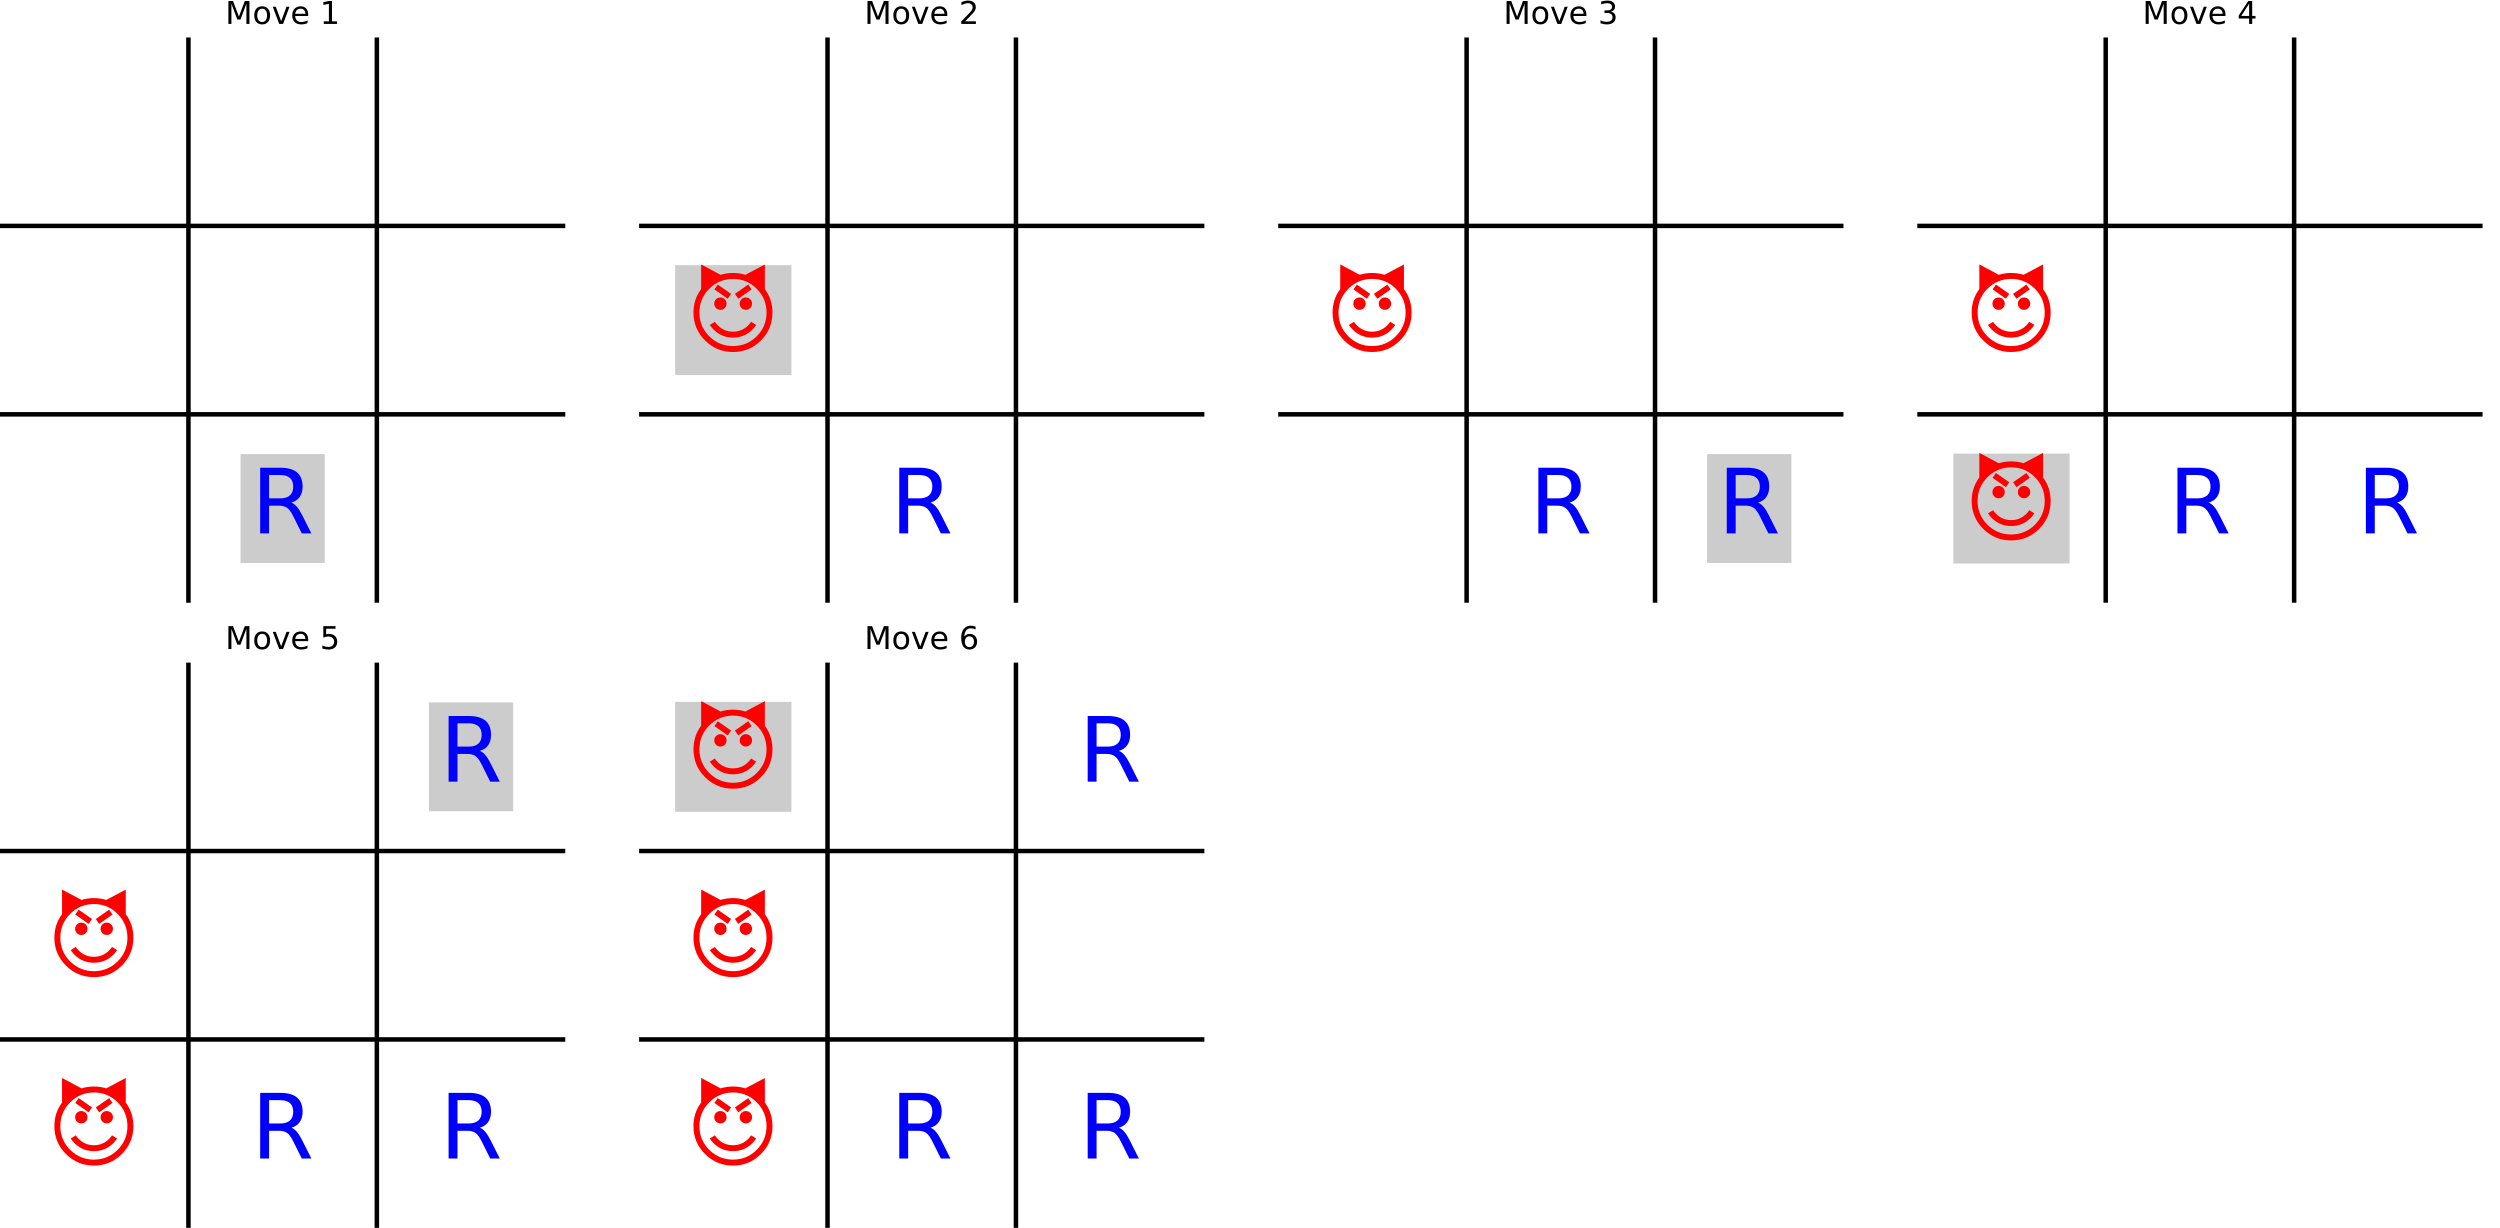
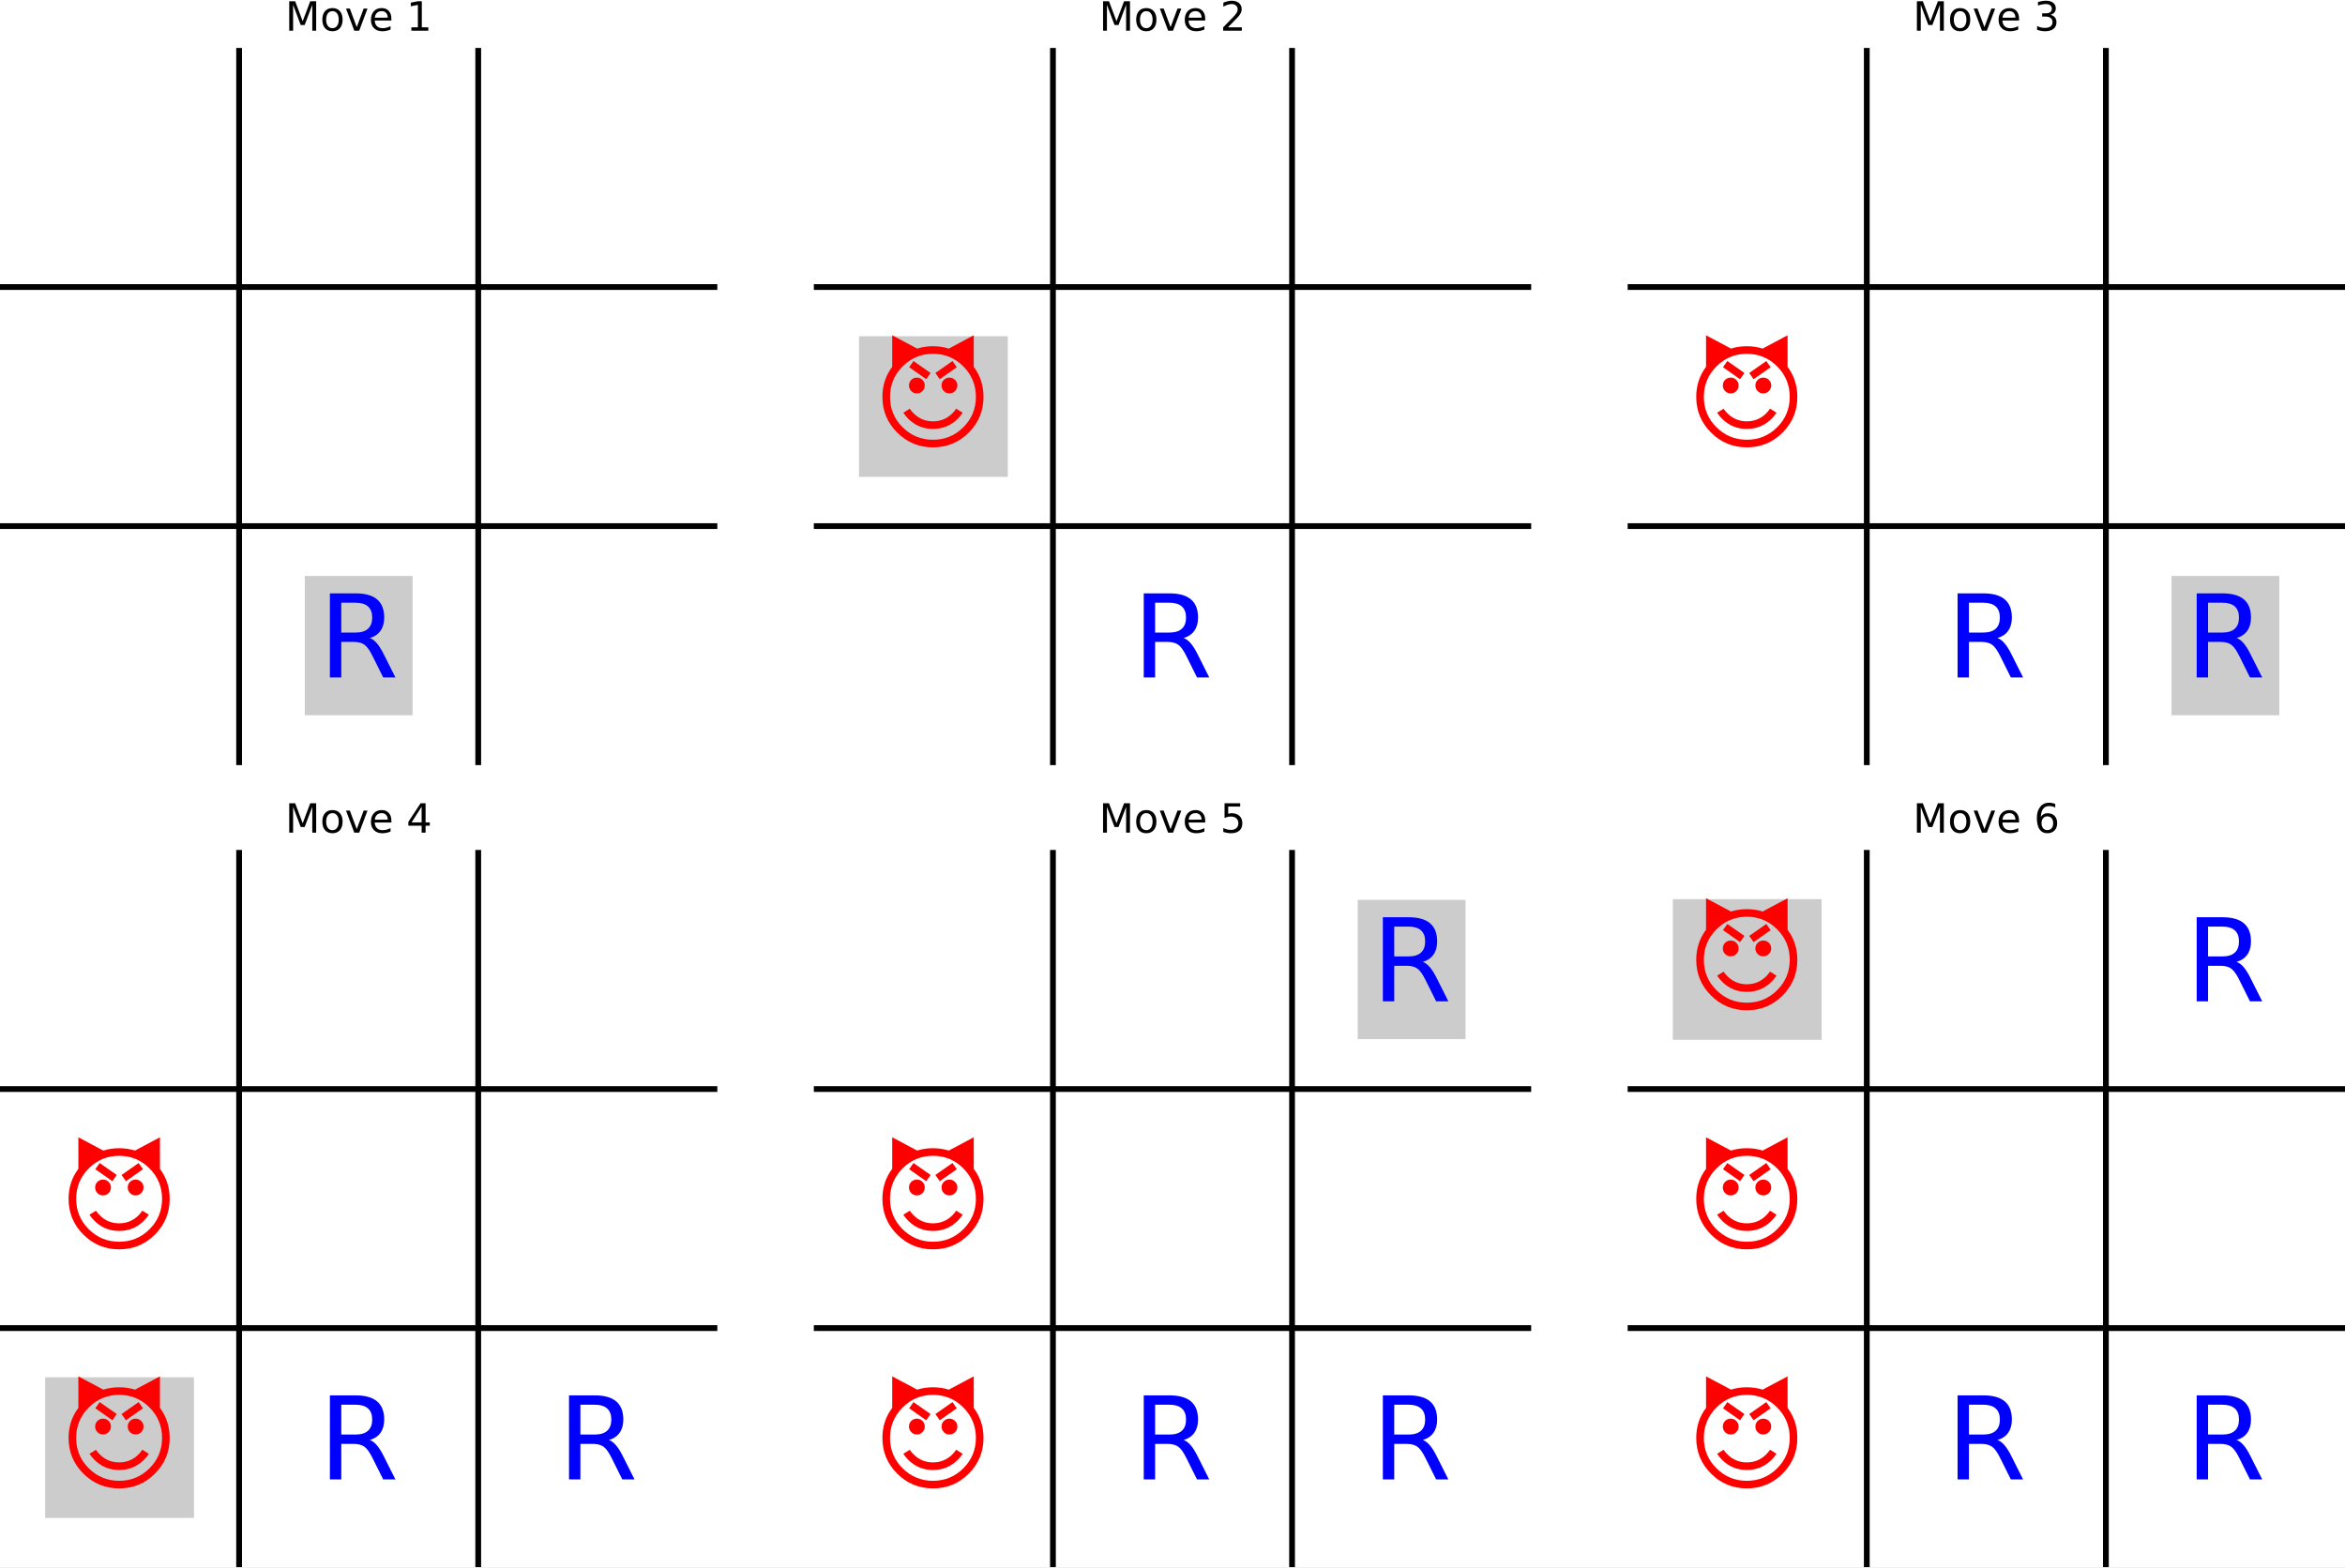
- <svg xmlns="http://www.w3.org/2000/svg" xmlns:xlink="http://www.w3.org/1999/xlink" width="1109.697pt" height="545.034pt" viewBox="0 0 1109.697 545.034" version="1.1">
+ <svg xmlns="http://www.w3.org/2000/svg" xmlns:xlink="http://www.w3.org/1999/xlink" width="813.254pt" height="543.607pt" viewBox="0 0 813.254 543.607" version="1.1">
  <defs>
    <style type="text/css">*{stroke-linejoin: round; stroke-linecap: butt}</style>
  </defs>
  <g id="figure_1">
    <g id="patch_1">
-       <path d="M 0 545.034  L 1109.697 545.034  L 1109.697 0  L 0 0  z " style="fill: #ffffff" />
+       <path d="M 0 543.607  L 813.254 543.607  L 813.254 0  L 0 0  z " style="fill: #ffffff" />
    </g>
    <g id="axes_1">
      <g id="line2d_1">
-         <path d="M 0 183.914  L 250.915 183.914  " clip-path="url(#pf7fc1e331b)" style="fill: none; stroke: #000000; stroke-width: 2; stroke-linecap: square" />
+         <path d="M 0 182.487  L 248.774 182.487  " clip-path="url(#p0c52b1690d)" style="fill: none; stroke: #000000; stroke-width: 2; stroke-linecap: square" />
      </g>
      <g id="line2d_2">
-         <path d="M 83.638 267.553  L 83.638 16.638  " clip-path="url(#pf7fc1e331b)" style="fill: none; stroke: #000000; stroke-width: 2; stroke-linecap: square" />
+         <path d="M 82.925 265.412  L 82.925 16.638  " clip-path="url(#p0c52b1690d)" style="fill: none; stroke: #000000; stroke-width: 2; stroke-linecap: square" />
      </g>
      <g id="line2d_3">
-         <path d="M 0 100.276  L 250.915 100.276  " clip-path="url(#pf7fc1e331b)" style="fill: none; stroke: #000000; stroke-width: 2; stroke-linecap: square" />
+         <path d="M 0 99.563  L 248.774 99.563  " clip-path="url(#p0c52b1690d)" style="fill: none; stroke: #000000; stroke-width: 2; stroke-linecap: square" />
      </g>
      <g id="line2d_4">
-         <path d="M 167.277 267.553  L 167.277 16.638  " clip-path="url(#pf7fc1e331b)" style="fill: none; stroke: #000000; stroke-width: 2; stroke-linecap: square" />
+         <path d="M 165.849 265.412  L 165.849 16.638  " clip-path="url(#p0c52b1690d)" style="fill: none; stroke: #000000; stroke-width: 2; stroke-linecap: square" />
      </g>
      <g id="text_1">
        <g id="patch_2">
-           <path d="M 106.761 249.89  L 144.154 249.89  L 144.154 201.577  L 106.761 201.577  z " style="fill: #808080; opacity: 0.4" />
-         </g>
-         <g style="fill: #0000ff" transform="translate(111.5605 236.771) scale(0.4 -0.4)">
+           <path d="M 105.69 248.106  L 143.084 248.106  L 143.084 199.793  L 105.69 199.793  z " style="fill: #808080; opacity: 0.4" />
+         </g>
+         <g style="fill: #0000ff" transform="translate(110.4902 234.9871) scale(0.4 -0.4)">
          <defs>
            <path id="DejaVuSans-52" d="M 2841 2188  Q 3044 2119 3236 1894  Q 3428 1669 3622 1275  L 4263 0  L 3584 0  L 2988 1197  Q 2756 1666 2539 1819  Q 2322 1972 1947 1972  L 1259 1972  L 1259 0  L 628 0  L 628 4666  L 2053 4666  Q 2853 4666 3247 4331  Q 3641 3997 3641 3322  Q 3641 2881 3436 2590  Q 3231 2300 2841 2188  z M 1259 4147  L 1259 2491  L 2053 2491  Q 2509 2491 2742 2702  Q 2975 2913 2975 3322  Q 2975 3731 2742 3939  Q 2509 4147 2053 4147  L 1259 4147  z " transform="scale(0.015625)" />
          </defs>
          <use xlink:href="#DejaVuSans-52" />
        </g>
      </g>
      <g id="text_2">
-         <g transform="translate(100.0058 10.63781) scale(0.14 -0.14)">
+         <g transform="translate(98.9355 10.63781) scale(0.14 -0.14)">
          <defs>
            <path id="DejaVuSans-4d" d="M 628 4666  L 1569 4666  L 2759 1491  L 3956 4666  L 4897 4666  L 4897 0  L 4281 0  L 4281 4097  L 3078 897  L 2444 897  L 1241 4097  L 1241 0  L 628 0  L 628 4666  z " transform="scale(0.015625)" />
            <path id="DejaVuSans-6f" d="M 1959 3097  Q 1497 3097 1228 2736  Q 959 2375 959 1747  Q 959 1119 1226 758  Q 1494 397 1959 397  Q 2419 397 2687 759  Q 2956 1122 2956 1747  Q 2956 2369 2687 2733  Q 2419 3097 1959 3097  z M 1959 3584  Q 2709 3584 3137 3096  Q 3566 2609 3566 1747  Q 3566 888 3137 398  Q 2709 -91 1959 -91  Q 1206 -91 779 398  Q 353 888 353 1747  Q 353 2609 779 3096  Q 1206 3584 1959 3584  z " transform="scale(0.015625)" />
            <path id="DejaVuSans-76" d="M 191 3500  L 800 3500  L 1894 563  L 2988 3500  L 3597 3500  L 2284 0  L 1503 0  L 191 3500  z " transform="scale(0.015625)" />
            <path id="DejaVuSans-65" d="M 3597 1894  L 3597 1613  L 953 1613  Q 991 1019 1311 708  Q 1631 397 2203 397  Q 2534 397 2845 478  Q 3156 559 3463 722  L 3463 178  Q 3153 47 2828 -22  Q 2503 -91 2169 -91  Q 1331 -91 842 396  Q 353 884 353 1716  Q 353 2575 817 3079  Q 1281 3584 2069 3584  Q 2775 3584 3186 3129  Q 3597 2675 3597 1894  z M 3022 2063  Q 3016 2534 2758 2815  Q 2500 3097 2075 3097  Q 1594 3097 1305 2825  Q 1016 2553 972 2059  L 3022 2063  z " transform="scale(0.015625)" />
            <path id="DejaVuSans-20" transform="scale(0.015625)" />
            <path id="DejaVuSans-31" d="M 794 531  L 1825 531  L 1825 4091  L 703 3866  L 703 4441  L 1819 4666  L 2450 4666  L 2450 531  L 3481 531  L 3481 0  L 794 0  L 794 531  z " transform="scale(0.015625)" />
          </defs>
          <use xlink:href="#DejaVuSans-4d" />
          <use xlink:href="#DejaVuSans-6f" transform="translate(86.2793 0)" />
          <use xlink:href="#DejaVuSans-76" transform="translate(147.4609 0)" />
          <use xlink:href="#DejaVuSans-65" transform="translate(206.6406 0)" />
          <use xlink:href="#DejaVuSans-20" transform="translate(268.1641 0)" />
          <use xlink:href="#DejaVuSans-31" transform="translate(299.9512 0)" />
        </g>
      </g>
    </g>
    <g id="axes_2">
      <g id="line2d_5">
-         <path d="M 283.68 183.914  L 534.595 183.914  " clip-path="url(#p0fe2ef447b)" style="fill: none; stroke: #000000; stroke-width: 2; stroke-linecap: square" />
+         <path d="M 282.24 182.487  L 531.014 182.487  " clip-path="url(#pef38f74301)" style="fill: none; stroke: #000000; stroke-width: 2; stroke-linecap: square" />
      </g>
      <g id="line2d_6">
-         <path d="M 367.318 267.553  L 367.318 16.638  " clip-path="url(#p0fe2ef447b)" style="fill: none; stroke: #000000; stroke-width: 2; stroke-linecap: square" />
+         <path d="M 365.165 265.412  L 365.165 16.638  " clip-path="url(#pef38f74301)" style="fill: none; stroke: #000000; stroke-width: 2; stroke-linecap: square" />
      </g>
      <g id="line2d_7">
-         <path d="M 283.68 100.276  L 534.595 100.276  " clip-path="url(#p0fe2ef447b)" style="fill: none; stroke: #000000; stroke-width: 2; stroke-linecap: square" />
+         <path d="M 282.24 99.563  L 531.014 99.563  " clip-path="url(#pef38f74301)" style="fill: none; stroke: #000000; stroke-width: 2; stroke-linecap: square" />
      </g>
      <g id="line2d_8">
-         <path d="M 450.957 267.553  L 450.957 16.638  " clip-path="url(#p0fe2ef447b)" style="fill: none; stroke: #000000; stroke-width: 2; stroke-linecap: square" />
+         <path d="M 448.089 265.412  L 448.089 16.638  " clip-path="url(#pef38f74301)" style="fill: none; stroke: #000000; stroke-width: 2; stroke-linecap: square" />
      </g>
      <g id="text_3">
-         <g style="fill: #0000ff" transform="translate(395.2405 236.771) scale(0.4 -0.4)">
+         <g style="fill: #0000ff" transform="translate(392.7302 234.9871) scale(0.4 -0.4)">
          <use xlink:href="#DejaVuSans-52" />
        </g>
      </g>
      <g id="text_4">
        <g id="patch_3">
-           <path d="M 299.699 166.495  L 351.299 166.495  L 351.299 117.695  L 299.699 117.695  z " style="fill: #808080; opacity: 0.4" />
-         </g>
-         <g style="fill: #ff0000" transform="translate(304.4991 153.3765) scale(0.4 -0.4)">
+           <path d="M 297.902 165.425  L 349.502 165.425  L 349.502 116.625  L 297.902 116.625  z " style="fill: #808080; opacity: 0.4" />
+         </g>
+         <g style="fill: #ff0000" transform="translate(302.7024 152.3061) scale(0.4 -0.4)">
          <defs>
            <path id="DejaVuSans-Oblique-1f608" d="M 2256 4322  L 3203 3659  L 2963 3313  L 2016 3978  L 2256 4322  z M 3813 2966  Q 3813 3150 3941 3276  Q 4069 3403 4250 3403  Q 4431 3403 4561 3276  Q 4691 3150 4691 2966  Q 4691 2784 4561 2654  Q 4431 2525 4250 2525  Q 4066 2525 3939 2654  Q 3813 2784 3813 2966  z M 2006 2966  Q 2006 3150 2132 3276  Q 2259 3403 2444 3403  Q 2625 3403 2753 3276  Q 2881 3150 2881 2965  Q 2881 2781 2753 2653  Q 2625 2525 2444 2525  Q 2259 2525 2132 2654  Q 2006 2784 2006 2966  z M 4419 4322  L 4659 3978  L 3713 3313  L 3472 3659  L 4419 4322  z M 1691 1453  L 2050 1675  Q 2138 1538 2263 1419  Q 2706 975 3337 975  Q 3969 975 4413 1419  Q 4534 1541 4625 1678  L 4984 1453  Q 4869 1275 4713 1119  Q 4144 553 3337 553  Q 2531 553 1963 1119  Q 1806 1278 1691 1453  z M 953 2331  Q 953 1344 1651 648  Q 2350 -47 3338 -47  Q 4328 -47 5023 648  Q 5719 1344 5719 2331  Q 5719 3322 5023 4022  Q 4328 4722 3338 4722  Q 2350 4722 1651 4022  Q 953 3322 953 2331  z M 2459 5013  Q 2872 5144 3337 5144  Q 3803 5144 4216 5013  L 5600 5750  L 5600 4000  Q 6141 3278 6141 2331  Q 6141 1169 5322 350  Q 4503 -469 3338 -469  Q 2175 -469 1353 350  Q 531 1169 531 2331  Q 531 3278 1075 4000  L 1075 5750  L 2459 5013  z " transform="scale(0.015625)" />
          </defs>
          <use xlink:href="#DejaVuSans-Oblique-1f608" transform="translate(0 0.15625)" />
        </g>
      </g>
      <g id="text_5">
-         <g transform="translate(383.6858 10.63781) scale(0.14 -0.14)">
+         <g transform="translate(381.1755 10.63781) scale(0.14 -0.14)">
          <defs>
            <path id="DejaVuSans-32" d="M 1228 531  L 3431 531  L 3431 0  L 469 0  L 469 531  Q 828 903 1448 1529  Q 2069 2156 2228 2338  Q 2531 2678 2651 2914  Q 2772 3150 2772 3378  Q 2772 3750 2511 3984  Q 2250 4219 1831 4219  Q 1534 4219 1204 4116  Q 875 4013 500 3803  L 500 4441  Q 881 4594 1212 4672  Q 1544 4750 1819 4750  Q 2544 4750 2975 4387  Q 3406 4025 3406 3419  Q 3406 3131 3298 2873  Q 3191 2616 2906 2266  Q 2828 2175 2409 1742  Q 1991 1309 1228 531  z " transform="scale(0.015625)" />
          </defs>
          <use xlink:href="#DejaVuSans-4d" />
          <use xlink:href="#DejaVuSans-6f" transform="translate(86.2793 0)" />
          <use xlink:href="#DejaVuSans-76" transform="translate(147.4609 0)" />
          <use xlink:href="#DejaVuSans-65" transform="translate(206.6406 0)" />
          <use xlink:href="#DejaVuSans-20" transform="translate(268.1641 0)" />
          <use xlink:href="#DejaVuSans-32" transform="translate(299.9512 0)" />
        </g>
      </g>
    </g>
    <g id="axes_3">
      <g id="line2d_9">
-         <path d="M 567.36 183.914  L 818.275 183.914  " clip-path="url(#pc61182e69a)" style="fill: none; stroke: #000000; stroke-width: 2; stroke-linecap: square" />
+         <path d="M 564.48 182.487  L 813.254 182.487  " clip-path="url(#p00805938d0)" style="fill: none; stroke: #000000; stroke-width: 2; stroke-linecap: square" />
      </g>
      <g id="line2d_10">
-         <path d="M 650.998 267.553  L 650.998 16.638  " clip-path="url(#pc61182e69a)" style="fill: none; stroke: #000000; stroke-width: 2; stroke-linecap: square" />
+         <path d="M 647.405 265.412  L 647.405 16.638  " clip-path="url(#p00805938d0)" style="fill: none; stroke: #000000; stroke-width: 2; stroke-linecap: square" />
      </g>
      <g id="line2d_11">
-         <path d="M 567.36 100.276  L 818.275 100.276  " clip-path="url(#pc61182e69a)" style="fill: none; stroke: #000000; stroke-width: 2; stroke-linecap: square" />
+         <path d="M 564.48 99.563  L 813.254 99.563  " clip-path="url(#p00805938d0)" style="fill: none; stroke: #000000; stroke-width: 2; stroke-linecap: square" />
      </g>
      <g id="line2d_12">
-         <path d="M 734.637 267.553  L 734.637 16.638  " clip-path="url(#pc61182e69a)" style="fill: none; stroke: #000000; stroke-width: 2; stroke-linecap: square" />
+         <path d="M 730.329 265.412  L 730.329 16.638  " clip-path="url(#p00805938d0)" style="fill: none; stroke: #000000; stroke-width: 2; stroke-linecap: square" />
      </g>
      <g id="text_6">
-         <g style="fill: #0000ff" transform="translate(678.9205 236.771) scale(0.4 -0.4)">
+         <g style="fill: #0000ff" transform="translate(674.9702 234.9871) scale(0.4 -0.4)">
          <use xlink:href="#DejaVuSans-52" />
        </g>
      </g>
      <g id="text_7">
        <g id="patch_4">
-           <path d="M 757.759 249.89  L 795.153 249.89  L 795.153 201.577  L 757.759 201.577  z " style="fill: #808080; opacity: 0.4" />
-         </g>
-         <g style="fill: #0000ff" transform="translate(762.5588 236.771) scale(0.4 -0.4)">
+           <path d="M 753.095 248.106  L 790.489 248.106  L 790.489 199.793  L 753.095 199.793  z " style="fill: #808080; opacity: 0.4" />
+         </g>
+         <g style="fill: #0000ff" transform="translate(757.8949 234.9871) scale(0.4 -0.4)">
          <use xlink:href="#DejaVuSans-52" />
        </g>
      </g>
      <g id="text_8">
-         <g style="fill: #ff0000" transform="translate(588.1791 153.3765) scale(0.4 -0.4)">
+         <g style="fill: #ff0000" transform="translate(584.9424 152.3061) scale(0.4 -0.4)">
          <use xlink:href="#DejaVuSans-Oblique-1f608" transform="translate(0 0.15625)" />
        </g>
      </g>
      <g id="text_9">
-         <g transform="translate(667.3658 10.63781) scale(0.14 -0.14)">
+         <g transform="translate(663.4155 10.63781) scale(0.14 -0.14)">
          <defs>
            <path id="DejaVuSans-33" d="M 2597 2516  Q 3050 2419 3304 2112  Q 3559 1806 3559 1356  Q 3559 666 3084 287  Q 2609 -91 1734 -91  Q 1441 -91 1130 -33  Q 819 25 488 141  L 488 750  Q 750 597 1062 519  Q 1375 441 1716 441  Q 2309 441 2620 675  Q 2931 909 2931 1356  Q 2931 1769 2642 2001  Q 2353 2234 1838 2234  L 1294 2234  L 1294 2753  L 1863 2753  Q 2328 2753 2575 2939  Q 2822 3125 2822 3475  Q 2822 3834 2567 4026  Q 2313 4219 1838 4219  Q 1578 4219 1281 4162  Q 984 4106 628 3988  L 628 4550  Q 988 4650 1302 4700  Q 1616 4750 1894 4750  Q 2613 4750 3031 4423  Q 3450 4097 3450 3541  Q 3450 3153 3228 2886  Q 3006 2619 2597 2516  z " transform="scale(0.015625)" />
          </defs>
          <use xlink:href="#DejaVuSans-4d" />
          <use xlink:href="#DejaVuSans-6f" transform="translate(86.2793 0)" />
          <use xlink:href="#DejaVuSans-76" transform="translate(147.4609 0)" />
          <use xlink:href="#DejaVuSans-65" transform="translate(206.6406 0)" />
          <use xlink:href="#DejaVuSans-20" transform="translate(268.1641 0)" />
          <use xlink:href="#DejaVuSans-33" transform="translate(299.9512 0)" />
        </g>
      </g>
    </g>
    <g id="axes_4">
      <g id="line2d_13">
-         <path d="M 851.04 183.914  L 1101.955 183.914  " clip-path="url(#p3d5ce23596)" style="fill: none; stroke: #000000; stroke-width: 2; stroke-linecap: square" />
+         <path d="M 0 460.683  L 248.774 460.683  " clip-path="url(#p00ae6b3117)" style="fill: none; stroke: #000000; stroke-width: 2; stroke-linecap: square" />
      </g>
      <g id="line2d_14">
-         <path d="M 934.678 267.553  L 934.678 16.638  " clip-path="url(#p3d5ce23596)" style="fill: none; stroke: #000000; stroke-width: 2; stroke-linecap: square" />
+         <path d="M 82.925 543.607  L 82.925 294.833  " clip-path="url(#p00ae6b3117)" style="fill: none; stroke: #000000; stroke-width: 2; stroke-linecap: square" />
      </g>
      <g id="line2d_15">
-         <path d="M 851.04 100.276  L 1101.955 100.276  " clip-path="url(#p3d5ce23596)" style="fill: none; stroke: #000000; stroke-width: 2; stroke-linecap: square" />
+         <path d="M 0 377.758  L 248.774 377.758  " clip-path="url(#p00ae6b3117)" style="fill: none; stroke: #000000; stroke-width: 2; stroke-linecap: square" />
      </g>
      <g id="line2d_16">
-         <path d="M 1018.317 267.553  L 1018.317 16.638  " clip-path="url(#p3d5ce23596)" style="fill: none; stroke: #000000; stroke-width: 2; stroke-linecap: square" />
+         <path d="M 165.849 543.607  L 165.849 294.833  " clip-path="url(#p00ae6b3117)" style="fill: none; stroke: #000000; stroke-width: 2; stroke-linecap: square" />
      </g>
      <g id="text_10">
-         <g style="fill: #0000ff" transform="translate(962.6005 236.771) scale(0.4 -0.4)">
+         <g style="fill: #0000ff" transform="translate(110.4902 513.1824) scale(0.4 -0.4)">
          <use xlink:href="#DejaVuSans-52" />
        </g>
      </g>
      <g id="text_11">
-         <g style="fill: #0000ff" transform="translate(1046.239 236.771) scale(0.4 -0.4)">
+         <g style="fill: #0000ff" transform="translate(193.4149 513.1824) scale(0.4 -0.4)">
          <use xlink:href="#DejaVuSans-52" />
        </g>
      </g>
      <g id="text_12">
-         <g style="fill: #ff0000" transform="translate(871.8591 153.3765) scale(0.4 -0.4)">
+         <g style="fill: #ff0000" transform="translate(20.46235 430.5014) scale(0.4 -0.4)">
          <use xlink:href="#DejaVuSans-Oblique-1f608" transform="translate(0 0.15625)" />
        </g>
      </g>
      <g id="text_13">
        <g id="patch_5">
-           <path d="M 867.059 250.133  L 918.659 250.133  L 918.659 201.333  L 867.059 201.333  z " style="fill: #808080; opacity: 0.4" />
-         </g>
-         <g style="fill: #ff0000" transform="translate(871.8591 237.0147) scale(0.4 -0.4)">
+           <path d="M 15.662 526.545  L 67.262 526.545  L 67.262 477.745  L 15.662 477.745  z " style="fill: #808080; opacity: 0.4" />
+         </g>
+         <g style="fill: #ff0000" transform="translate(20.46235 513.4261) scale(0.4 -0.4)">
          <use xlink:href="#DejaVuSans-Oblique-1f608" transform="translate(0 0.15625)" />
        </g>
      </g>
      <g id="text_14">
-         <g transform="translate(951.0458 10.63781) scale(0.14 -0.14)">
+         <g transform="translate(98.9355 288.8331) scale(0.14 -0.14)">
          <defs>
            <path id="DejaVuSans-34" d="M 2419 4116  L 825 1625  L 2419 1625  L 2419 4116  z M 2253 4666  L 3047 4666  L 3047 1625  L 3713 1625  L 3713 1100  L 3047 1100  L 3047 0  L 2419 0  L 2419 1100  L 313 1100  L 313 1709  L 2253 4666  z " transform="scale(0.015625)" />
          </defs>
          <use xlink:href="#DejaVuSans-4d" />
          <use xlink:href="#DejaVuSans-6f" transform="translate(86.2793 0)" />
          <use xlink:href="#DejaVuSans-76" transform="translate(147.4609 0)" />
          <use xlink:href="#DejaVuSans-65" transform="translate(206.6406 0)" />
          <use xlink:href="#DejaVuSans-20" transform="translate(268.1641 0)" />
          <use xlink:href="#DejaVuSans-34" transform="translate(299.9512 0)" />
        </g>
      </g>
    </g>
    <g id="axes_5">
      <g id="line2d_17">
-         <path d="M 0 461.396  L 250.915 461.396  " clip-path="url(#p11d9fa7f82)" style="fill: none; stroke: #000000; stroke-width: 2; stroke-linecap: square" />
+         <path d="M 282.24 460.683  L 531.014 460.683  " clip-path="url(#pf5f1b2894e)" style="fill: none; stroke: #000000; stroke-width: 2; stroke-linecap: square" />
      </g>
      <g id="line2d_18">
-         <path d="M 83.638 545.034  L 83.638 294.12  " clip-path="url(#p11d9fa7f82)" style="fill: none; stroke: #000000; stroke-width: 2; stroke-linecap: square" />
+         <path d="M 365.165 543.607  L 365.165 294.833  " clip-path="url(#pf5f1b2894e)" style="fill: none; stroke: #000000; stroke-width: 2; stroke-linecap: square" />
      </g>
      <g id="line2d_19">
-         <path d="M 0 377.758  L 250.915 377.758  " clip-path="url(#p11d9fa7f82)" style="fill: none; stroke: #000000; stroke-width: 2; stroke-linecap: square" />
+         <path d="M 282.24 377.758  L 531.014 377.758  " clip-path="url(#pf5f1b2894e)" style="fill: none; stroke: #000000; stroke-width: 2; stroke-linecap: square" />
      </g>
      <g id="line2d_20">
-         <path d="M 167.277 545.034  L 167.277 294.12  " clip-path="url(#p11d9fa7f82)" style="fill: none; stroke: #000000; stroke-width: 2; stroke-linecap: square" />
+         <path d="M 448.089 543.607  L 448.089 294.833  " clip-path="url(#pf5f1b2894e)" style="fill: none; stroke: #000000; stroke-width: 2; stroke-linecap: square" />
      </g>
      <g id="text_15">
-         <g style="fill: #0000ff" transform="translate(111.5605 514.2527) scale(0.4 -0.4)">
+         <g style="fill: #0000ff" transform="translate(392.7302 513.1824) scale(0.4 -0.4)">
          <use xlink:href="#DejaVuSans-52" />
        </g>
      </g>
      <g id="text_16">
-         <g style="fill: #0000ff" transform="translate(195.1988 514.2527) scale(0.4 -0.4)">
+         <g style="fill: #0000ff" transform="translate(475.6549 513.1824) scale(0.4 -0.4)">
          <use xlink:href="#DejaVuSans-52" />
        </g>
      </g>
      <g id="text_17">
        <g id="patch_6">
-           <path d="M 190.399 360.095  L 227.793 360.095  L 227.793 311.782  L 190.399 311.782  z " style="fill: #808080; opacity: 0.4" />
-         </g>
-         <g style="fill: #0000ff" transform="translate(195.1988 346.9762) scale(0.4 -0.4)">
+           <path d="M 470.855 360.452  L 508.249 360.452  L 508.249 312.139  L 470.855 312.139  z " style="fill: #808080; opacity: 0.4" />
+         </g>
+         <g style="fill: #0000ff" transform="translate(475.6549 347.333) scale(0.4 -0.4)">
          <use xlink:href="#DejaVuSans-52" />
        </g>
      </g>
      <g id="text_18">
-         <g style="fill: #ff0000" transform="translate(20.81913 430.8582) scale(0.4 -0.4)">
+         <g style="fill: #ff0000" transform="translate(302.7024 430.5014) scale(0.4 -0.4)">
          <use xlink:href="#DejaVuSans-Oblique-1f608" transform="translate(0 0.15625)" />
        </g>
      </g>
      <g id="text_19">
-         <g style="fill: #ff0000" transform="translate(20.81913 514.4965) scale(0.4 -0.4)">
+         <g style="fill: #ff0000" transform="translate(302.7024 513.4261) scale(0.4 -0.4)">
          <use xlink:href="#DejaVuSans-Oblique-1f608" transform="translate(0 0.15625)" />
        </g>
      </g>
      <g id="text_20">
-         <g transform="translate(100.0058 288.1196) scale(0.14 -0.14)">
+         <g transform="translate(381.1755 288.8331) scale(0.14 -0.14)">
          <defs>
            <path id="DejaVuSans-35" d="M 691 4666  L 3169 4666  L 3169 4134  L 1269 4134  L 1269 2991  Q 1406 3038 1543 3061  Q 1681 3084 1819 3084  Q 2600 3084 3056 2656  Q 3513 2228 3513 1497  Q 3513 744 3044 326  Q 2575 -91 1722 -91  Q 1428 -91 1123 -41  Q 819 9 494 109  L 494 744  Q 775 591 1075 516  Q 1375 441 1709 441  Q 2250 441 2565 725  Q 2881 1009 2881 1497  Q 2881 1984 2565 2268  Q 2250 2553 1709 2553  Q 1456 2553 1204 2497  Q 953 2441 691 2322  L 691 4666  z " transform="scale(0.015625)" />
          </defs>
          <use xlink:href="#DejaVuSans-4d" />
          <use xlink:href="#DejaVuSans-6f" transform="translate(86.2793 0)" />
          <use xlink:href="#DejaVuSans-76" transform="translate(147.4609 0)" />
          <use xlink:href="#DejaVuSans-65" transform="translate(206.6406 0)" />
          <use xlink:href="#DejaVuSans-20" transform="translate(268.1641 0)" />
          <use xlink:href="#DejaVuSans-35" transform="translate(299.9512 0)" />
        </g>
      </g>
    </g>
    <g id="axes_6">
      <g id="line2d_21">
-         <path d="M 283.68 461.396  L 534.595 461.396  " clip-path="url(#p96f1c535d5)" style="fill: none; stroke: #000000; stroke-width: 2; stroke-linecap: square" />
+         <path d="M 564.48 460.683  L 813.254 460.683  " clip-path="url(#p295087cfd1)" style="fill: none; stroke: #000000; stroke-width: 2; stroke-linecap: square" />
      </g>
      <g id="line2d_22">
-         <path d="M 367.318 545.034  L 367.318 294.12  " clip-path="url(#p96f1c535d5)" style="fill: none; stroke: #000000; stroke-width: 2; stroke-linecap: square" />
+         <path d="M 647.405 543.607  L 647.405 294.833  " clip-path="url(#p295087cfd1)" style="fill: none; stroke: #000000; stroke-width: 2; stroke-linecap: square" />
      </g>
      <g id="line2d_23">
-         <path d="M 283.68 377.758  L 534.595 377.758  " clip-path="url(#p96f1c535d5)" style="fill: none; stroke: #000000; stroke-width: 2; stroke-linecap: square" />
+         <path d="M 564.48 377.758  L 813.254 377.758  " clip-path="url(#p295087cfd1)" style="fill: none; stroke: #000000; stroke-width: 2; stroke-linecap: square" />
      </g>
      <g id="line2d_24">
-         <path d="M 450.957 545.034  L 450.957 294.12  " clip-path="url(#p96f1c535d5)" style="fill: none; stroke: #000000; stroke-width: 2; stroke-linecap: square" />
+         <path d="M 730.329 543.607  L 730.329 294.833  " clip-path="url(#p295087cfd1)" style="fill: none; stroke: #000000; stroke-width: 2; stroke-linecap: square" />
      </g>
      <g id="text_21">
-         <g style="fill: #0000ff" transform="translate(395.2405 514.2527) scale(0.4 -0.4)">
+         <g style="fill: #0000ff" transform="translate(674.9702 513.1824) scale(0.4 -0.4)">
          <use xlink:href="#DejaVuSans-52" />
        </g>
      </g>
      <g id="text_22">
-         <g style="fill: #0000ff" transform="translate(478.8788 514.2527) scale(0.4 -0.4)">
+         <g style="fill: #0000ff" transform="translate(757.8949 513.1824) scale(0.4 -0.4)">
          <use xlink:href="#DejaVuSans-52" />
        </g>
      </g>
      <g id="text_23">
-         <g style="fill: #0000ff" transform="translate(478.8788 346.9762) scale(0.4 -0.4)">
+         <g style="fill: #0000ff" transform="translate(757.8949 347.333) scale(0.4 -0.4)">
          <use xlink:href="#DejaVuSans-52" />
        </g>
      </g>
      <g id="text_24">
-         <g style="fill: #ff0000" transform="translate(304.4991 430.8582) scale(0.4 -0.4)">
+         <g style="fill: #ff0000" transform="translate(584.9424 430.5014) scale(0.4 -0.4)">
          <use xlink:href="#DejaVuSans-Oblique-1f608" transform="translate(0 0.15625)" />
        </g>
      </g>
      <g id="text_25">
-         <g style="fill: #ff0000" transform="translate(304.4991 514.4965) scale(0.4 -0.4)">
+         <g style="fill: #ff0000" transform="translate(584.9424 513.4261) scale(0.4 -0.4)">
          <use xlink:href="#DejaVuSans-Oblique-1f608" transform="translate(0 0.15625)" />
        </g>
      </g>
      <g id="text_26">
        <g id="patch_7">
-           <path d="M 299.699 360.339  L 351.299 360.339  L 351.299 311.539  L 299.699 311.539  z " style="fill: #808080; opacity: 0.4" />
-         </g>
-         <g style="fill: #ff0000" transform="translate(304.4991 347.2199) scale(0.4 -0.4)">
+           <path d="M 580.142 360.695  L 631.742 360.695  L 631.742 311.895  L 580.142 311.895  z " style="fill: #808080; opacity: 0.4" />
+         </g>
+         <g style="fill: #ff0000" transform="translate(584.9424 347.5767) scale(0.4 -0.4)">
          <use xlink:href="#DejaVuSans-Oblique-1f608" transform="translate(0 0.15625)" />
        </g>
      </g>
      <g id="text_27">
-         <g transform="translate(383.6858 288.1196) scale(0.14 -0.14)">
+         <g transform="translate(663.4155 288.8331) scale(0.14 -0.14)">
          <defs>
            <path id="DejaVuSans-36" d="M 2113 2584  Q 1688 2584 1439 2293  Q 1191 2003 1191 1497  Q 1191 994 1439 701  Q 1688 409 2113 409  Q 2538 409 2786 701  Q 3034 994 3034 1497  Q 3034 2003 2786 2293  Q 2538 2584 2113 2584  z M 3366 4563  L 3366 3988  Q 3128 4100 2886 4159  Q 2644 4219 2406 4219  Q 1781 4219 1451 3797  Q 1122 3375 1075 2522  Q 1259 2794 1537 2939  Q 1816 3084 2150 3084  Q 2853 3084 3261 2657  Q 3669 2231 3669 1497  Q 3669 778 3244 343  Q 2819 -91 2113 -91  Q 1303 -91 875 529  Q 447 1150 447 2328  Q 447 3434 972 4092  Q 1497 4750 2381 4750  Q 2619 4750 2861 4703  Q 3103 4656 3366 4563  z " transform="scale(0.015625)" />
          </defs>
          <use xlink:href="#DejaVuSans-4d" />
          <use xlink:href="#DejaVuSans-6f" transform="translate(86.2793 0)" />
          <use xlink:href="#DejaVuSans-76" transform="translate(147.4609 0)" />
          <use xlink:href="#DejaVuSans-65" transform="translate(206.6406 0)" />
          <use xlink:href="#DejaVuSans-20" transform="translate(268.1641 0)" />
          <use xlink:href="#DejaVuSans-36" transform="translate(299.9512 0)" />
        </g>
      </g>
    </g>
-     <g id="axes_7" />
-     <g id="axes_8" />
  </g>
  <defs>
-     <clipPath id="pf7fc1e331b">
-       <rect x="0" y="16.638" width="250.915" height="250.915" />
-     </clipPath>
-     <clipPath id="p0fe2ef447b">
-       <rect x="283.68" y="16.638" width="250.915" height="250.915" />
-     </clipPath>
-     <clipPath id="pc61182e69a">
-       <rect x="567.36" y="16.638" width="250.915" height="250.915" />
-     </clipPath>
-     <clipPath id="p3d5ce23596">
-       <rect x="851.04" y="16.638" width="250.915" height="250.915" />
-     </clipPath>
-     <clipPath id="p11d9fa7f82">
-       <rect x="0" y="294.12" width="250.915" height="250.915" />
-     </clipPath>
-     <clipPath id="p96f1c535d5">
-       <rect x="283.68" y="294.12" width="250.915" height="250.915" />
+     <clipPath id="p0c52b1690d">
+       <rect x="0" y="16.638" width="248.774" height="248.774" />
+     </clipPath>
+     <clipPath id="pef38f74301">
+       <rect x="282.24" y="16.638" width="248.774" height="248.774" />
+     </clipPath>
+     <clipPath id="p00805938d0">
+       <rect x="564.48" y="16.638" width="248.774" height="248.774" />
+     </clipPath>
+     <clipPath id="p00ae6b3117">
+       <rect x="0" y="294.833" width="248.774" height="248.774" />
+     </clipPath>
+     <clipPath id="pf5f1b2894e">
+       <rect x="282.24" y="294.833" width="248.774" height="248.774" />
+     </clipPath>
+     <clipPath id="p295087cfd1">
+       <rect x="564.48" y="294.833" width="248.774" height="248.774" />
    </clipPath>
  </defs>
</svg>
